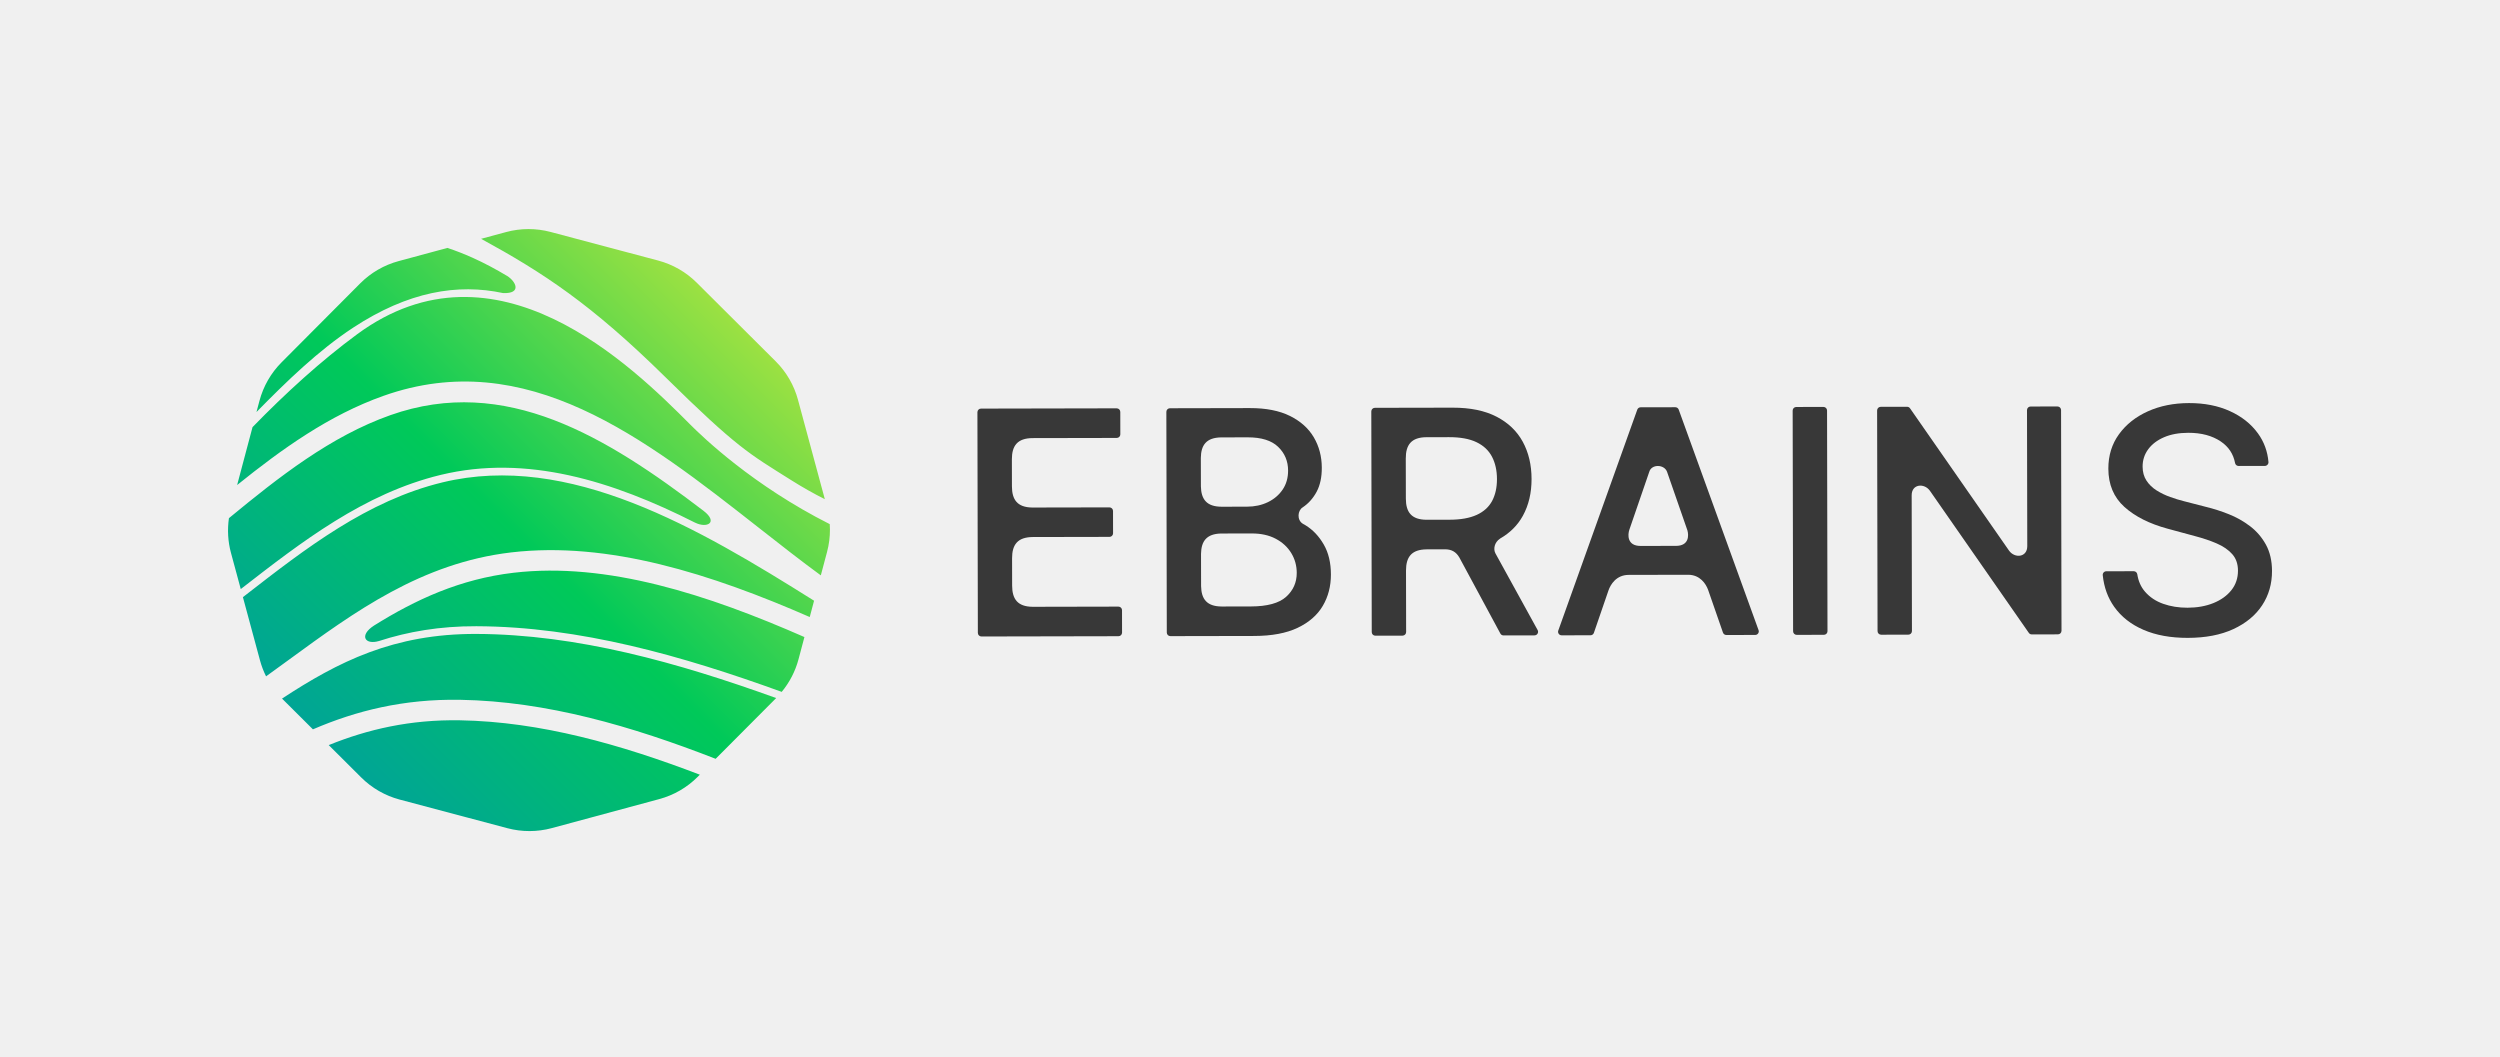
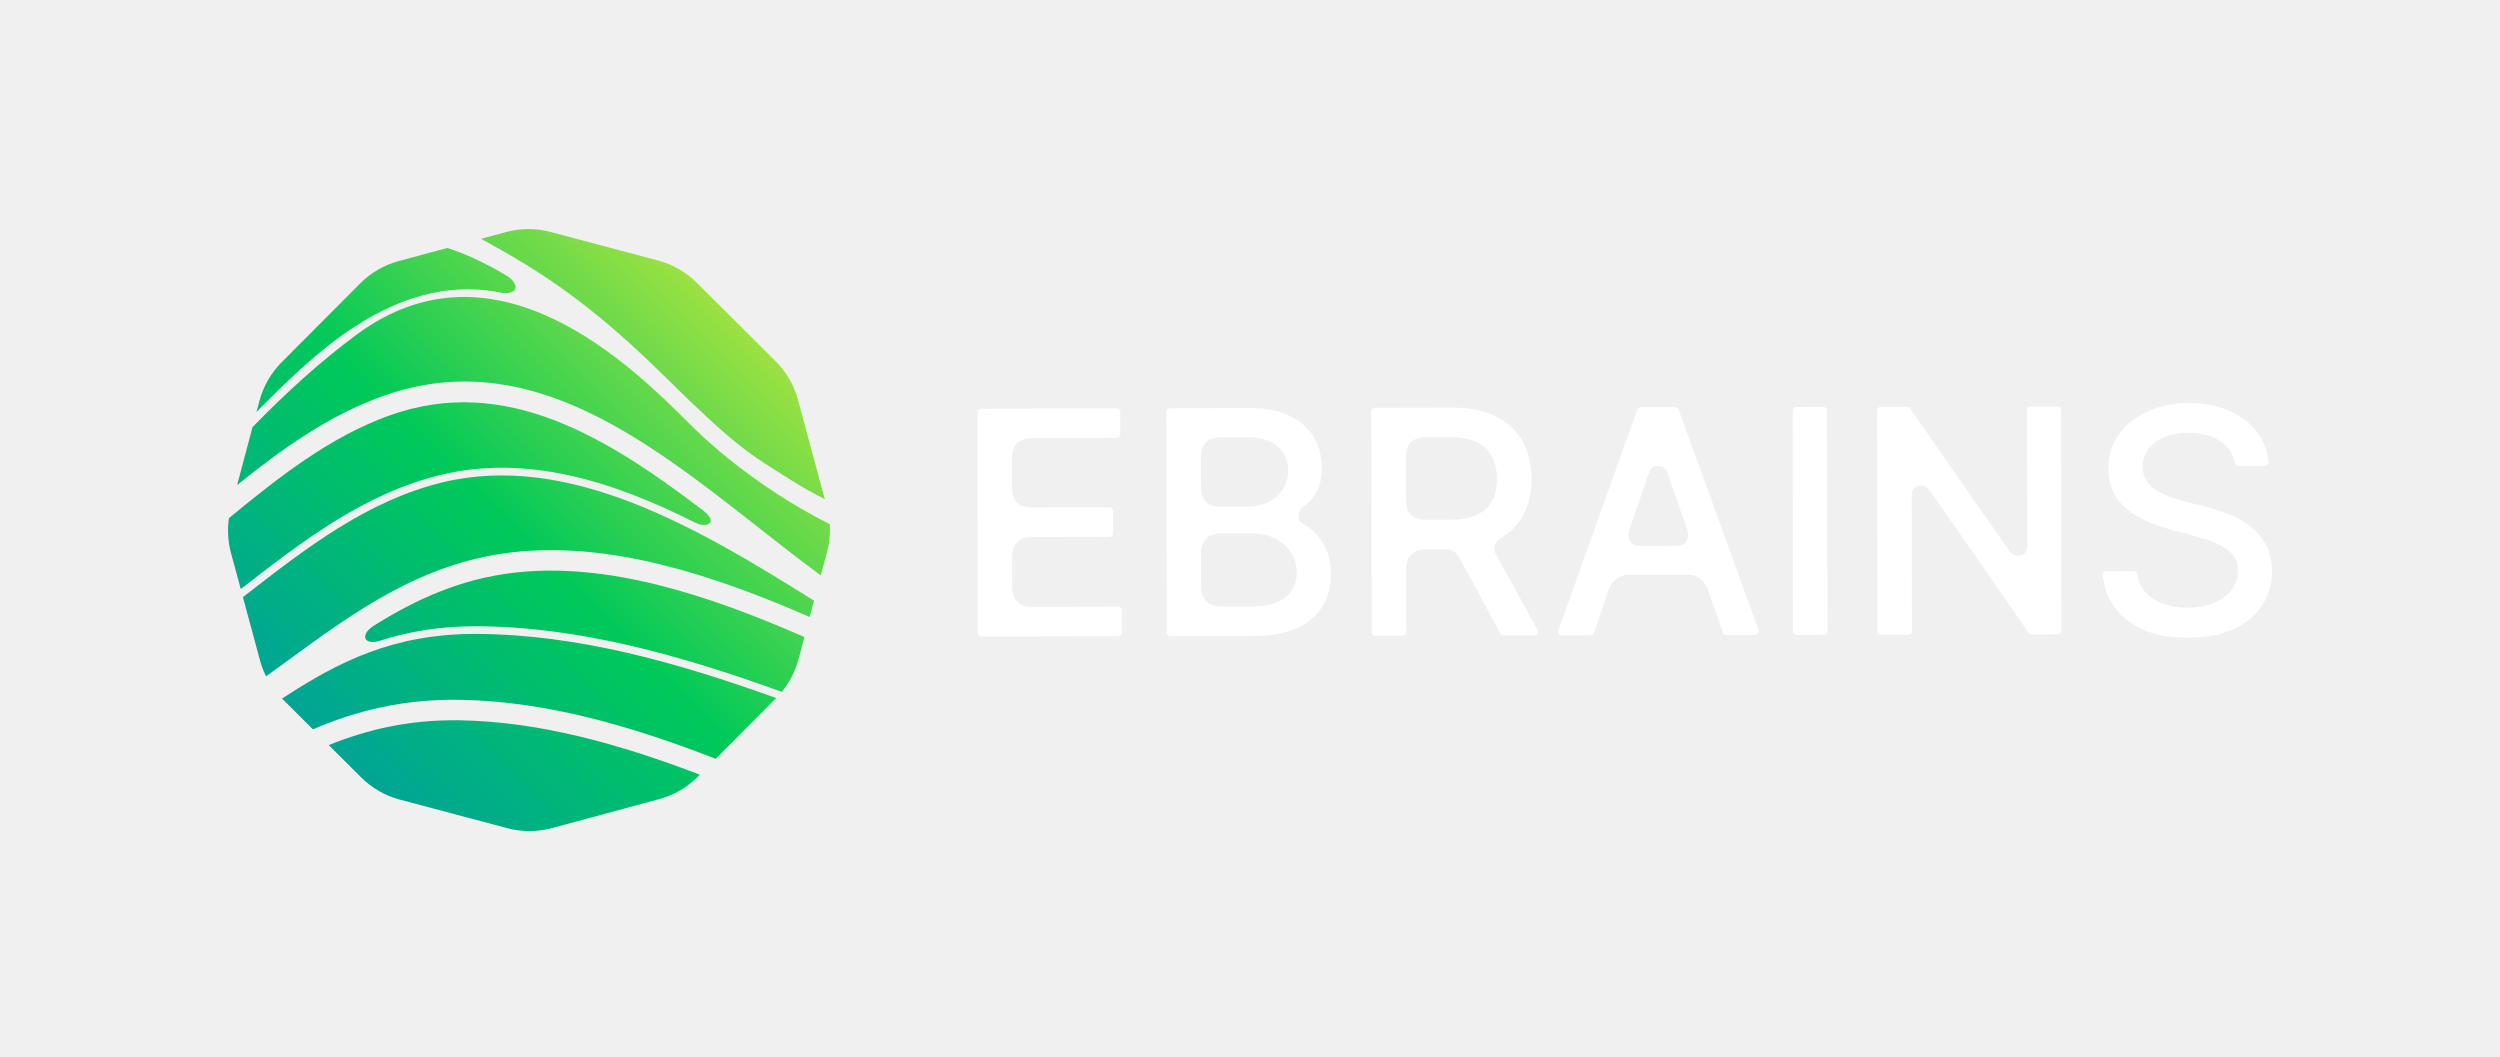
<svg xmlns="http://www.w3.org/2000/svg" version="1.1" x="0px" y="0px" viewBox="0 0 1834.73 775.39" style="enable-background:new 0 0 1834.73 775.39;" xml:space="preserve">
  <style type="text/css">
- 	.st0{fill:#383838;}
+ 	.st0{fill:#FFFFFF;}
	.st1{fill:url(#SVGID_1_);}
	.st2{display:none;}
	.st3{display:inline;fill:#CCCCCC;}
</style>
  <g id="Logo">
    <g>
      <path class="st0" d="M820.81,445.19l-62.9,0.13c-11.15-0.08-15.09-5.71-15.11-15.54l-0.04-20.05c-0.02-9.88,3.92-15.53,15.2-15.61    l56.29-0.11c1.45,0,2.62-1.18,2.62-2.63l-0.03-16.4c0-1.45-1.18-2.62-2.63-2.62l-56.72,0.11c-10.94-0.17-14.82-5.79-14.84-15.53    l-0.04-19.81c-0.02-9.92,3.96-15.59,15.36-15.61l61.61-0.12c1.45,0,2.62-1.18,2.62-2.63l-0.03-16.48c0-1.45-1.18-2.62-2.63-2.62    l-99.6,0.2c-1.45,0-2.62,1.18-2.62,2.63l0.32,161.99c0,1.45,1.18,2.62,2.63,2.62l100.58-0.2c1.45,0,2.62-1.18,2.62-2.63    l-0.03-16.48C823.44,446.36,822.26,445.19,820.81,445.19z" />
      <path class="st0" d="M958.26,385.59c-0.73-0.45-1.47-0.87-2.21-1.27c0,0,0-0.01,0-0.01c-4.4-2.75-3.73-9.71-0.02-11.95    c4.27-2.87,7.67-6.68,10.23-11.45c2.55-4.77,3.82-10.64,3.8-17.6c-0.02-8.27-1.97-15.72-5.84-22.32    c-3.88-6.61-9.71-11.85-17.51-15.72c-7.79-3.88-17.62-5.8-29.49-5.78l-58.62,0.12c-1.45,0-2.62,1.18-2.62,2.63l0.32,161.99    c0,1.45,1.18,2.62,2.63,2.62l61.48-0.12c12.96-0.03,23.6-2.02,31.92-5.98c8.32-3.96,14.47-9.34,18.46-16.12    c3.99-6.79,5.97-14.45,5.96-23c-0.02-8.65-1.77-16-5.27-22.04C967.98,393.53,963.57,388.88,958.26,385.59z M881.28,336.02    c0.14-9.44,4.08-14.86,14.92-15.02l19.51-0.04c10.02-0.02,17.45,2.31,22.31,6.98c4.85,4.67,7.29,10.47,7.3,17.38    c0.01,5.39-1.33,10.06-4.01,14.01c-2.69,3.95-6.3,7.02-10.84,9.21c-4.54,2.19-9.64,3.29-15.3,3.3l-18.72,0.04    c-10.95-0.07-14.94-5.49-15.12-14.97L881.28,336.02z M943.87,438c-5.22,4.69-13.87,7.05-25.95,7.07l-21.36,0.04    c-10.93-0.08-14.92-5.5-15.09-14.97l-0.05-23.58c0.14-9.4,4.05-14.82,14.81-15.02l22.48-0.04c6.75-0.01,12.59,1.28,17.52,3.88    c4.93,2.6,8.73,6.11,11.41,10.51c2.68,4.4,4.02,9.25,4.03,14.53C951.69,427.46,949.09,433.31,943.87,438z" />
      <path class="st0" d="M1097.5,406.14c-1.68-3.06-0.87-8.11,3.42-10.88c0,0-0.02,0-0.03,0c7.32-4.2,12.91-9.78,16.75-16.77    c4.26-7.77,6.38-16.77,6.36-27c-0.02-10.29-2.16-19.36-6.42-27.22c-4.26-7.86-10.68-14.01-19.27-18.46    c-8.58-4.45-19.35-6.66-32.31-6.63l-56.99,0.11c-1.45,0-2.62,1.18-2.62,2.63l0.32,161.99c0,1.45,1.18,2.62,2.63,2.62l19.99-0.04    c1.45,0,2.62-1.18,2.62-2.63l-0.09-45.22c0.02-9.79,3.98-15.4,15.21-15.47l13.75-0.03c4.67,0.08,7.8,2.01,10.11,5.86l30.18,55.96    c0.46,0.85,1.35,1.38,2.31,1.38l22.75-0.05c1.99,0,3.25-2.14,2.29-3.89L1097.5,406.14z M1083.75,377.87    c-5.14,2.35-11.79,3.54-19.96,3.55l-16.74,0.03c-11.26-0.02-15.24-5.61-15.3-15.41l-0.06-29.57c-0.02-9.92,3.96-15.59,15.36-15.61    l16.3-0.03c8.33-0.02,15.07,1.21,20.22,3.68c5.15,2.47,8.94,6.01,11.37,10.63c2.43,4.62,3.65,10.09,3.67,16.41    c0.01,6.26-1.18,11.63-3.56,16.09C1092.65,372.11,1088.89,375.52,1083.75,377.87z" />
      <path class="st0" d="M1231.98,300.59c-0.38-1.04-1.36-1.73-2.47-1.73l-25.47,0.05c-1.11,0-2.09,0.7-2.46,1.74l-57.97,162.11    c-0.61,1.71,0.66,3.51,2.47,3.5l21.19-0.04c1.12,0,2.11-0.71,2.47-1.77l10.72-31.16c1.44-4.2,5.68-11.36,14.74-11.38l43.68-0.09    c8.81-0.02,13.08,6.74,14.65,10.97l10.94,31.47c0.37,1.06,1.36,1.76,2.48,1.76l21.19-0.04c1.82,0,3.08-1.81,2.46-3.51    L1231.98,300.59z M1230.02,400.61l-26.02,0.05c-9.97,0.02-9.48-8.28-8.24-11.88l14.59-42.43c1.64-5.95,11.14-5.68,13.11-0.03    l14.9,42.85C1239.48,392.96,1239.59,400.59,1230.02,400.61z" />
      <path class="st0" d="M1338.23,298.64l-19.99,0.04c-1.45,0-2.62,1.18-2.62,2.63l0.32,161.99c0,1.45,1.18,2.62,2.63,2.62l19.99-0.04    c1.45,0,2.62-1.18,2.62-2.63l-0.32-161.99C1340.86,299.81,1339.68,298.64,1338.23,298.64z" />
      <path class="st0" d="M1509.96,298.3l-19.74,0.04c-1.45,0-2.62,1.18-2.62,2.63l0.2,99.87c-0.02,8.27-9.16,9.07-13.32,3.35    l-72.74-104.54c-0.49-0.71-1.3-1.13-2.16-1.12l-19.36,0.04c-1.45,0-2.62,1.18-2.62,2.63l0.32,161.99c0,1.45,1.18,2.62,2.63,2.62    l19.99-0.04c1.45,0,2.62-1.18,2.62-2.63l-0.2-99.66c-0.02-8.33,9.19-9.13,13.35-3.36l72.63,104.35c0.49,0.71,1.3,1.13,2.16,1.12    l19.2-0.04c1.45,0,2.62-1.18,2.62-2.63l-0.32-161.99C1512.58,299.47,1511.41,298.3,1509.96,298.3z" />
      <path class="st0" d="M1662.91,399.66c-2.98-5.38-6.87-9.89-11.66-13.53c-4.8-3.64-10-6.57-15.61-8.79    c-5.61-2.22-11.09-3.98-16.43-5.28l-16.34-4.21c-3.27-0.81-6.67-1.85-10.21-3.12c-3.54-1.27-6.85-2.87-9.93-4.8    c-3.08-1.93-5.56-4.33-7.45-7.21c-1.88-2.88-2.83-6.31-2.84-10.28c-0.01-4.74,1.36-8.97,4.1-12.71c2.74-3.73,6.62-6.68,11.62-8.84    s10.94-3.25,17.79-3.26c9.58-0.02,17.53,2.1,23.86,6.36c5.73,3.86,9.23,9.15,10.5,15.87c0.23,1.23,1.32,2.12,2.57,2.11l19.31-0.04    c1.53,0,2.75-1.32,2.62-2.85c-0.67-7.83-3.24-14.84-7.73-21.03c-5.02-6.93-11.88-12.37-20.57-16.33    c-8.69-3.96-18.7-5.92-30.02-5.9c-11.21,0.02-21.28,2.04-30.2,6.06c-8.92,4.02-15.99,9.63-21.2,16.82    c-5.21,7.2-7.81,15.61-7.79,25.25c0.02,11.65,3.95,21.01,11.78,28.07c7.83,7.06,18.44,12.4,31.84,16.02l19.77,5.35    c5.99,1.57,11.37,3.38,16.14,5.44c4.77,2.06,8.55,4.66,11.37,7.82c2.81,3.15,4.22,7.21,4.23,12.16c0.01,5.44-1.59,10.2-4.79,14.26    c-3.21,4.06-7.6,7.23-13.17,9.5c-5.58,2.27-11.93,3.41-19.06,3.43c-6.48,0.01-12.43-0.94-17.85-2.86    c-5.42-1.92-9.86-4.88-13.33-8.88c-3.03-3.49-4.92-7.76-5.69-12.81c-0.19-1.28-1.29-2.24-2.59-2.24l-20.15,0.04    c-1.56,0-2.77,1.36-2.61,2.91c0.92,8.85,3.71,16.57,8.4,23.17c5.19,7.31,12.36,12.95,21.51,16.9c9.15,3.96,19.99,5.92,32.51,5.9    c13.07-0.03,24.21-2.17,33.43-6.44c9.22-4.27,16.25-10.08,21.11-17.44c4.86-7.36,7.28-15.77,7.26-25.25    C1667.38,411.5,1665.88,405.05,1662.91,399.66z" />
    </g>
    <linearGradient id="SVGID_1_" gradientUnits="userSpaceOnUse" x1="235.827" y1="540.53" x2="540.615" y2="235.742" gradientTransform="matrix(1 -1.991997e-03 1.991997e-03 1 -0.7765 1.6618)">
      <stop offset="0" style="stop-color:#00A595" />
      <stop offset="0.481" style="stop-color:#00C959" />
      <stop offset="1" style="stop-color:#9CE142" />
    </linearGradient>
    <path class="st1" d="M258.97,240.6c40.72-26.78,76.97-32.65,110.28-25.5c0,0,0-0.01,0-0.01c13.87,0.52,9.38-8.52,3.01-12.53   c-8.39-5.03-16.87-9.55-25.45-13.41c-6.23-2.8-12.38-5.2-18.46-7.2l-35.8,9.67c-10.67,2.88-20.39,8.52-28.19,16.35l-57.7,57.93   c-7.8,7.83-13.4,17.57-16.24,28.25l-2.19,8.24C210.54,279.64,233.7,257.23,258.97,240.6z M510.17,383.6   c-0.03-0.02-0.07-0.05-0.07-0.05c8.88,4.41,17.23-0.19,6.23-8.66c-71.12-54.2-145.36-100.09-229.78-70.23   c-43.92,15.53-81.98,45.49-118.54,75.62c-1.23,8.48-0.75,17.15,1.5,25.47l7.18,26.57c0.06-0.05,0.13-0.1,0.19-0.15   c44.35-34.43,90.21-70.04,146.64-83.67C386.39,333.31,449.69,352.97,510.17,383.6z M580.46,352.26   c8.57,5.39,16.84,10.07,24.87,14.07l-19.71-72.97c-2.88-10.67-8.52-20.39-16.35-28.19l-57.93-57.7   c-7.83-7.8-17.57-13.4-28.25-16.24l-79.01-21c-10.68-2.84-21.92-2.82-32.59,0.06l-18.42,4.97   c45.55,24.86,80.87,47.96,134.92,101.19C541.03,328.71,549.71,332.92,580.46,352.26z M337.53,528.62   c-36.44-0.62-67.62,6.59-96.28,18.2l23.84,23.75c7.83,7.8,17.57,13.4,28.25,16.24l79.02,21c10.68,2.84,21.92,2.82,32.59-0.06   l78.93-21.32c10.67-2.88,20.39-8.52,28.19-16.35l1.53-1.54C455.38,546.27,396.44,529.62,337.53,528.62L337.53,528.62z    M608.94,384.65c-56.3-28.37-93.16-63.84-102.3-73.01c-42.98-43.16-142.72-141.27-244.56-66.32   c-26.44,19.46-52.53,43.23-76.76,68.16l-11.29,42.48c32.89-26.46,67.54-51.35,107.51-65.49c104.7-37.03,191.5,31.07,275.44,96.94   c15.5,12.16,30.57,23.98,45.41,34.85l4.59-17.26c1.43-5.38,2.13-10.9,2.11-16.41C609.07,387.28,609.02,385.96,608.94,384.65z    M324.83,353.99c-55.25,13.35-100.62,48.58-144.5,82.65c-0.68,0.53-1.37,1.06-2.06,1.6l12.55,46.45c1.09,4.05,2.59,7.95,4.44,11.67   c5.75-4.14,11.45-8.29,17.1-12.42c47.64-34.8,96.9-70.79,162.8-78.53c71.49-8.39,147.02,15.95,219.1,47.42l3.18-11.97   C512.6,387.59,417.68,331.55,324.83,353.99z M376.92,420.34c-39.12,4.59-71.68,19.54-102.49,38.79   c-10.97,7.1-6.77,14.41,3.77,11.29c0.01,0,0.02-0.01,0.03-0.01c21.13-6.84,44.44-10.92,71.35-10.83   c75.82,0.28,150.74,21.6,224.12,48.18c5.75-6.97,9.97-15.1,12.31-23.87l4.35-16.36C519.5,436.45,445.58,412.28,376.92,420.34z    M206.99,512.68c0.06,0.06,0.12,0.13,0.18,0.19l22.48,22.39c31.77-13.69,66.56-22.38,108.14-21.68   c63.27,1.08,125.88,19.33,187.42,43.31l44.42-44.59c-72.23-26.04-145.88-46.79-220.07-47.06   C288.93,465.01,248.17,485.67,206.99,512.68z" />
  </g>
  <g id="Margins" class="st2">
    <path class="st3" d="M438.49,145.52h-62.9c-11.15-0.11-15.08-5.74-15.08-15.57v-20.05c0-9.88,3.96-15.52,15.23-15.58h56.29   c1.45,0,2.62-1.17,2.62-2.62V75.3c0-1.45-1.17-2.62-2.62-2.62h-56.72c-10.94-0.2-14.81-5.81-14.81-15.56V37.3   c0-9.92,3.99-15.58,15.39-15.58h61.61c1.45,0,2.62-1.17,2.62-2.62V2.62c0-1.45-1.17-2.62-2.62-2.62h-99.6   c-1.45,0-2.62,1.17-2.62,2.62v161.99c0,1.45,1.17,2.62,2.62,2.62h100.58c1.45,0,2.62-1.17,2.62-2.62v-16.48   C441.11,146.69,439.94,145.52,438.49,145.52z" />
    <path class="st3" d="M145.51,339.22l0.13,62.9c-0.08,11.15-5.71,15.09-15.54,15.11l-20.05,0.04c-9.88,0.02-15.53-3.92-15.61-15.2   l-0.11-56.29c0-1.45-1.18-2.62-2.63-2.62l-16.4,0.03c-1.45,0-2.62,1.18-2.62,2.63l0.11,56.72c-0.17,10.94-5.79,14.82-15.53,14.84   l-19.81,0.04c-9.92,0.02-15.59-3.96-15.61-15.36l-0.12-61.61c0-1.45-1.18-2.62-2.63-2.62l-16.48,0.03c-1.45,0-2.62,1.18-2.62,2.63   l0.2,99.6c0,1.45,1.18,2.62,2.63,2.62l161.99-0.32c1.45,0,2.62-1.18,2.62-2.63l-0.2-100.58c0-1.45-1.18-2.62-2.63-2.62l-16.48,0.03   C146.68,336.59,145.51,337.77,145.51,339.22z" />
    <path class="st3" d="M1812.91,339.22l0.13,62.9c-0.08,11.15-5.71,15.09-15.54,15.11l-20.05,0.04c-9.88,0.02-15.53-3.92-15.61-15.2   l-0.11-56.29c0-1.45-1.18-2.62-2.63-2.62l-16.4,0.03c-1.45,0-2.62,1.18-2.62,2.63l0.11,56.72c-0.17,10.94-5.79,14.82-15.53,14.84   l-19.81,0.04c-9.92,0.02-15.59-3.96-15.61-15.36l-0.12-61.61c0-1.45-1.18-2.62-2.63-2.62l-16.48,0.03c-1.45,0-2.62,1.18-2.62,2.63   l0.2,99.6c0,1.45,1.18,2.62,2.63,2.62l161.99-0.32c1.45,0,2.62-1.18,2.62-2.63l-0.2-100.58c0-1.45-1.18-2.62-2.63-2.62l-16.48,0.03   C1814.08,336.59,1812.91,337.77,1812.91,339.22z" />
    <path class="st3" d="M438.49,754.55h-62.9c-11.15-0.11-15.08-5.74-15.08-15.57v-20.05c0-9.88,3.96-15.52,15.23-15.58h56.29   c1.45,0,2.62-1.17,2.62-2.62v-16.4c0-1.45-1.17-2.62-2.62-2.62h-56.72c-10.94-0.2-14.81-5.81-14.81-15.56v-19.81   c0-9.92,3.99-15.58,15.39-15.58h61.61c1.45,0,2.62-1.17,2.62-2.62v-16.48c0-1.45-1.17-2.62-2.62-2.62h-99.6   c-1.45,0-2.62,1.17-2.62,2.62v161.99c0,1.45,1.17,2.62,2.62,2.62h100.58c1.45,0,2.62-1.17,2.62-2.62v-16.48   C441.11,755.73,439.94,754.55,438.49,754.55z" />
  </g>
</svg>
